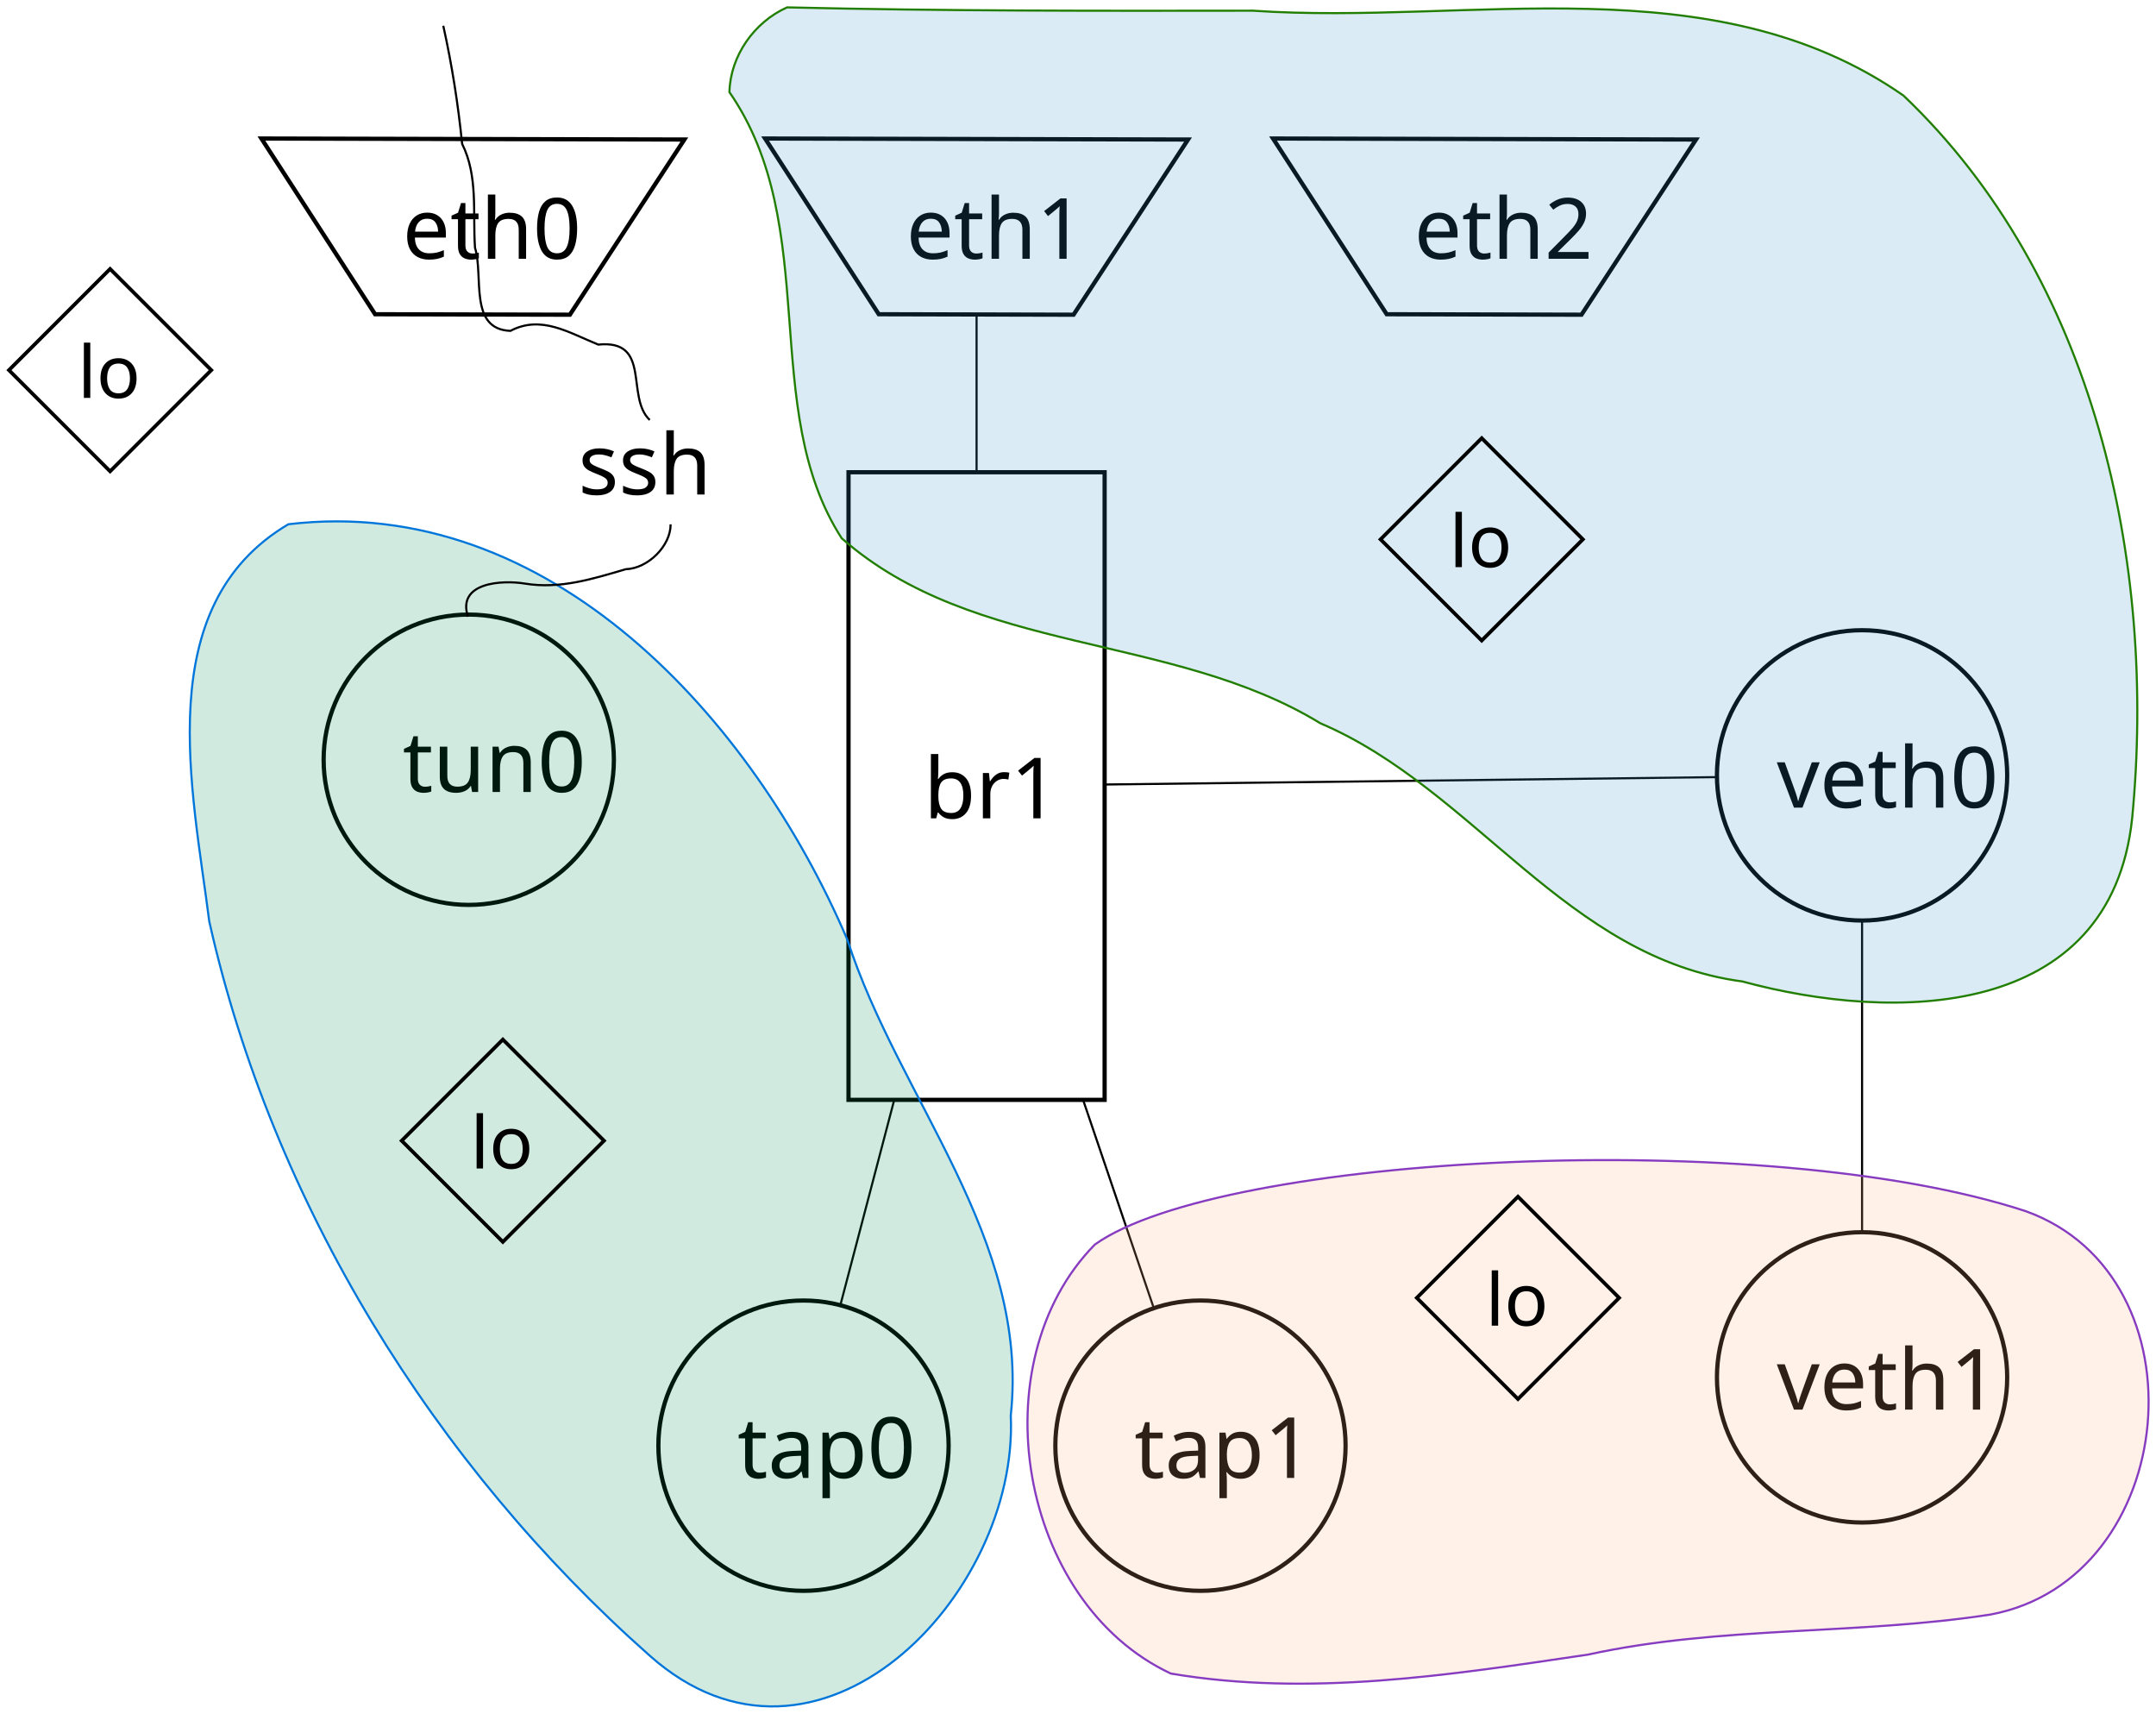
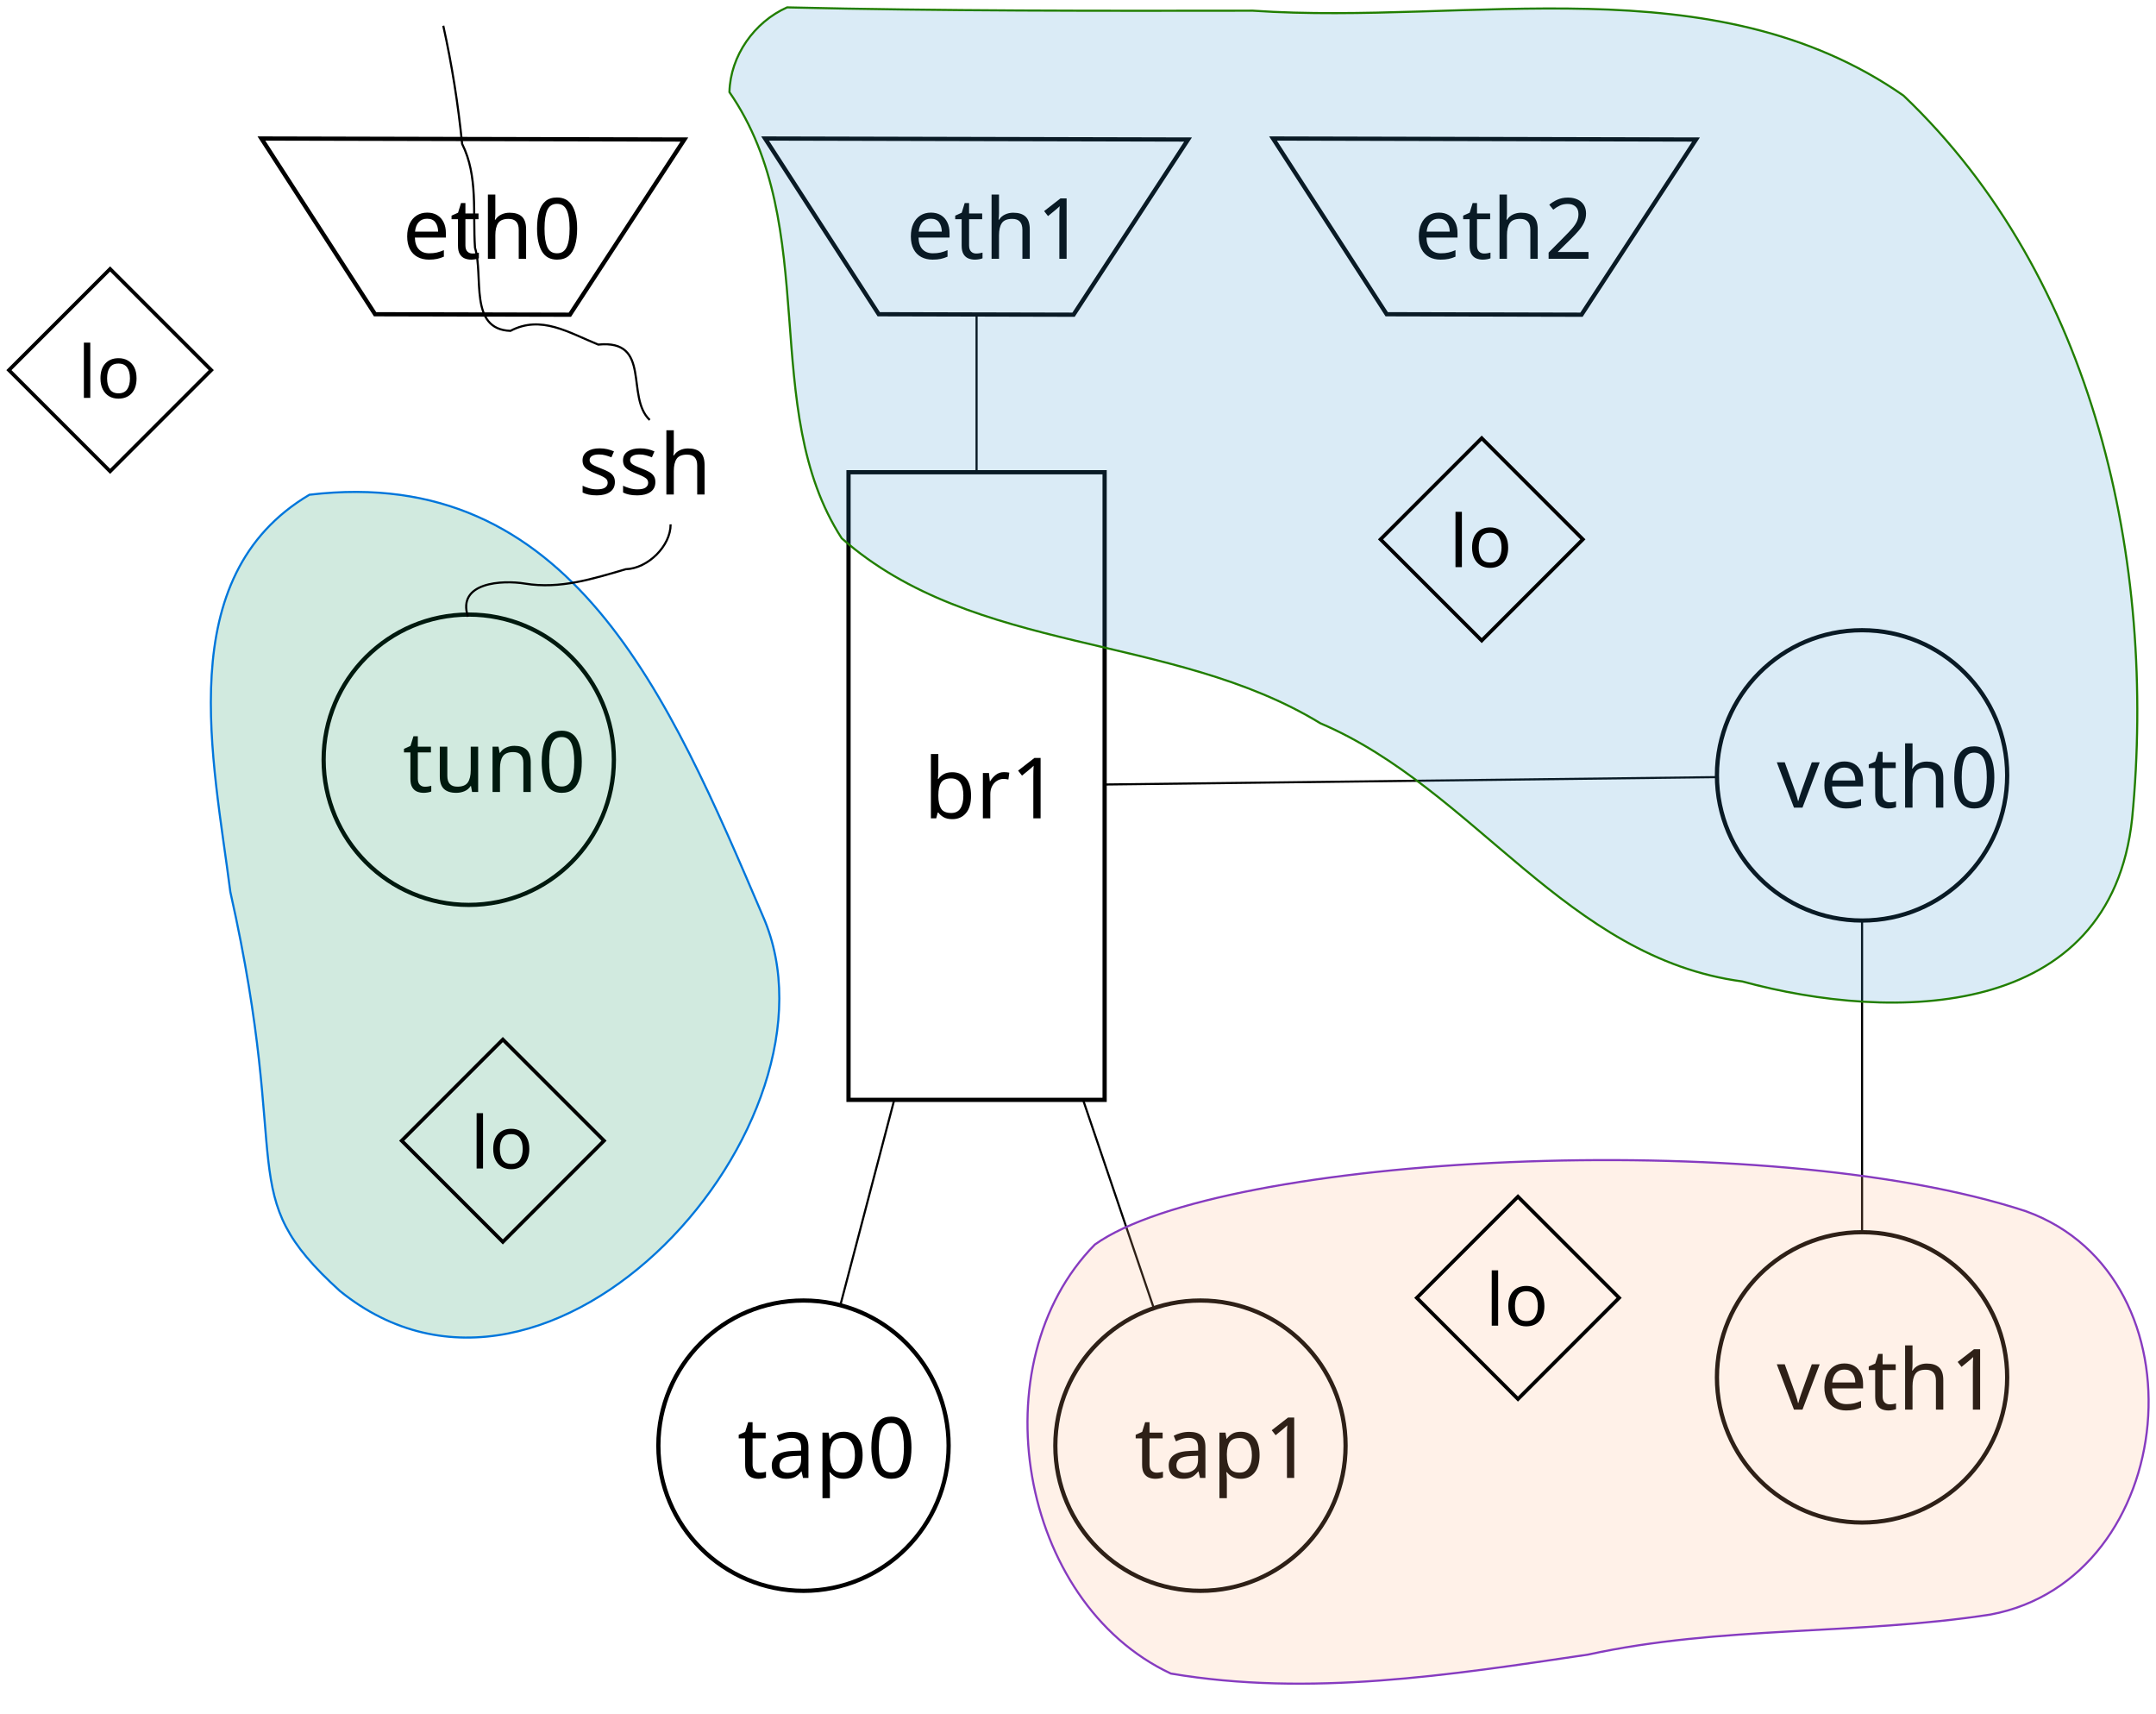
<svg xmlns="http://www.w3.org/2000/svg" width="1020.463" height="810.982" id="svg2" version="1.1">
  <defs id="defs4">
    </defs>
  <g id="layer1" transform="translate(739.9181,557.0312)">
    <g id="g3763">
      <path id="path3757" d="m -415.989,-491.01 -54.198,82.896 -92.198,-0.218 -53.806,-83.151 z" style="fill:none;stroke:#000000;stroke-width:2;stroke-linecap:butt;stroke-linejoin:miter;stroke-miterlimit:4;stroke-opacity:1;stroke-dasharray:none" />
      <text id="text3759" y="-434.578" x="-549.396" style="font-size:40px;font-style:normal;font-variant:normal;font-weight:normal;font-stretch:normal;text-align:start;line-height:125%;letter-spacing:0px;word-spacing:0px;writing-mode:lr-tb;text-anchor:start;fill:#000000;fill-opacity:1;stroke:none;font-family:Ubuntu Condensed;-inkscape-font-specification:'Ubuntu Condensed,'" xml:space="preserve">
        <tspan y="-434.578" x="-549.396" id="tspan3761">eth0</tspan>
      </text>
    </g>
    <g id="g3798">
      <path style="fill:none;stroke:#000000;stroke-width:2;stroke-linecap:butt;stroke-linejoin:miter;stroke-miterlimit:4;stroke-opacity:1;stroke-dasharray:none" d="m -177.593,-491.01 -54.198,82.896 -92.198,-0.218 -53.806,-83.151 z" id="path3770" />
      <text xml:space="preserve" style="font-size:40px;font-style:normal;font-variant:normal;font-weight:normal;font-stretch:normal;text-align:start;line-height:125%;letter-spacing:0px;word-spacing:0px;writing-mode:lr-tb;text-anchor:start;fill:#000000;fill-opacity:1;stroke:none;font-family:Ubuntu Condensed;-inkscape-font-specification:'Ubuntu Condensed,'" x="-311" y="-434.578" id="text3772">
        <tspan id="tspan3774" x="-311" y="-434.578">eth1</tspan>
      </text>
    </g>
    <g transform="translate(478.8123,0)" id="g3776">
      <path id="path3778" d="m -415.989,-491.01 -54.198,82.896 -92.198,-0.218 -53.806,-83.151 z" style="fill:none;stroke:#000000;stroke-width:2;stroke-linecap:butt;stroke-linejoin:miter;stroke-miterlimit:4;stroke-opacity:1;stroke-dasharray:none" />
      <text id="text3780" y="-434.578" x="-549.396" style="font-size:40px;font-style:normal;font-variant:normal;font-weight:normal;font-stretch:normal;text-align:start;line-height:125%;letter-spacing:0px;word-spacing:0px;writing-mode:lr-tb;text-anchor:start;fill:#000000;fill-opacity:1;stroke:none;font-family:Ubuntu Condensed;-inkscape-font-specification:'Ubuntu Condensed,'" xml:space="preserve">
        <tspan y="-434.578" x="-549.396" id="tspan3782">eth2</tspan>
      </text>
    </g>
    <g id="g3793" transform="translate(-215.0038,2.702505)">
      <path d="m -234.355,-200.227 c 0,37.937 -30.754,68.69 -68.69,68.69 -37.937,0 -68.69,-30.754 -68.69,-68.69 0,-37.937 30.754,-68.69 68.69,-68.69 37.937,0 68.69,30.754 68.69,68.69 z" id="path3784" style="fill:none;stroke:#000000;stroke-width:2;stroke-miterlimit:4;stroke-opacity:1;stroke-dasharray:none" />
      <text id="text3789" y="-184.967" x="-334.351" style="font-size:40px;font-style:normal;font-variant:normal;font-weight:normal;font-stretch:normal;text-align:start;line-height:125%;letter-spacing:0px;word-spacing:0px;writing-mode:lr-tb;text-anchor:start;fill:#000000;fill-opacity:1;stroke:none;font-family:Ubuntu Condensed;-inkscape-font-specification:'Ubuntu Condensed,'" xml:space="preserve">
        <tspan y="-184.967" x="-334.351" id="tspan3791">tun0</tspan>
      </text>
    </g>
    <g id="g3803" transform="translate(-56.56855,327.2894)">
      <path style="fill:none;stroke:#000000;stroke-width:2;stroke-miterlimit:4;stroke-opacity:1;stroke-dasharray:none" id="path3805" d="m -234.355,-200.227 c 0,37.937 -30.754,68.69 -68.69,68.69 -37.937,0 -68.69,-30.754 -68.69,-68.69 0,-37.937 30.754,-68.69 68.69,-68.69 37.937,0 68.69,30.754 68.69,68.69 z" />
      <text xml:space="preserve" style="font-size:40px;font-style:normal;font-variant:normal;font-weight:normal;font-stretch:normal;text-align:start;line-height:125%;letter-spacing:0px;word-spacing:0px;writing-mode:lr-tb;text-anchor:start;fill:#000000;fill-opacity:1;stroke:none;font-family:Ubuntu Condensed;-inkscape-font-specification:'Ubuntu Condensed,'" x="-334.351" y="-184.967" id="text3807">
        <tspan id="tspan3809" x="-334.351" y="-184.967">tap0</tspan>
      </text>
    </g>
    <g id="g3847" transform="translate(1.108186,94.95434)">
      <rect y="-428.521" x="-339.411" height="296.985" width="121.218" id="rect3811" style="fill:none;stroke:#000000;stroke-width:2;stroke-miterlimit:4;stroke-opacity:1;stroke-dasharray:none" />
      <text id="text3843" y="-264.769" x="-303.821" style="font-size:40px;font-style:normal;font-weight:normal;line-height:125%;letter-spacing:0px;word-spacing:0px;fill:#000000;fill-opacity:1;stroke:none;font-family:Ubuntu Condensed;-inkscape-font-specification:Ubuntu Condensed" xml:space="preserve">
        <tspan y="-264.769" x="-303.821" id="tspan3845">br1</tspan>
      </text>
    </g>
    <path style="fill:none;stroke:#000000;stroke-width:1px;stroke-linecap:butt;stroke-linejoin:miter;stroke-opacity:1" d="m -277.694,-408.222 0,74.655" id="path3852" />
    <path style="fill:none;stroke:#000000;stroke-width:1px;stroke-linecap:butt;stroke-linejoin:miter;stroke-opacity:1" d="m 0,-232.552 0,0" id="path3854" />
    <g transform="translate(131.3198,327.2894)" id="g3856">
      <path d="m -234.355,-200.227 c 0,37.937 -30.754,68.69 -68.69,68.69 -37.937,0 -68.69,-30.754 -68.69,-68.69 0,-37.937 30.754,-68.69 68.69,-68.69 37.937,0 68.69,30.754 68.69,68.69 z" id="path3858" style="fill:none;stroke:#000000;stroke-width:2;stroke-miterlimit:4;stroke-opacity:1;stroke-dasharray:none" />
      <text id="text3860" y="-184.967" x="-334.351" style="font-size:40px;font-style:normal;font-variant:normal;font-weight:normal;font-stretch:normal;text-align:start;line-height:125%;letter-spacing:0px;word-spacing:0px;writing-mode:lr-tb;text-anchor:start;fill:#000000;fill-opacity:1;stroke:none;font-family:Ubuntu Condensed;-inkscape-font-specification:'Ubuntu Condensed,'" xml:space="preserve">
        <tspan y="-184.967" x="-334.351" id="tspan3862">tap1</tspan>
      </text>
    </g>
    <path style="fill:none;stroke:#000000;stroke-width:1px;stroke-linecap:butt;stroke-linejoin:miter;stroke-opacity:1" d="m -342.173,60.606 25.507,-97.188" id="path3864" />
    <path style="fill:none;stroke:#000000;stroke-width:1px;stroke-linecap:butt;stroke-linejoin:miter;stroke-opacity:1" d="m -193.814,62.001 -33.468,-98.583" id="path3866" />
    <g id="g3881">
      <path transform="translate(444.4671,10.10153)" style="fill:none;stroke:#000000;stroke-width:2;stroke-miterlimit:4;stroke-opacity:1;stroke-dasharray:none" id="path3872" d="m -234.355,-200.227 c 0,37.937 -30.754,68.69 -68.69,68.69 -37.937,0 -68.69,-30.754 -68.69,-68.69 0,-37.937 30.754,-68.69 68.69,-68.69 37.937,0 68.69,30.754 68.69,68.69 z" />
      <text xml:space="preserve" style="font-size:40px;font-style:normal;font-variant:normal;font-weight:normal;font-stretch:normal;text-align:start;line-height:125%;letter-spacing:0px;word-spacing:0px;writing-mode:lr-tb;text-anchor:start;fill:#000000;fill-opacity:1;stroke:none;font-family:Ubuntu Condensed;-inkscape-font-specification:'Ubuntu Condensed,'" x="101.061" y="-174.865" id="text3874">
        <tspan id="tspan3876" x="101.061" y="-174.865">veth0</tspan>
      </text>
    </g>
    <g id="g3886" transform="translate(0,284.863)">
      <path d="m -234.355,-200.227 c 0,37.937 -30.754,68.69 -68.69,68.69 -37.937,0 -68.69,-30.754 -68.69,-68.69 0,-37.937 30.754,-68.69 68.69,-68.69 37.937,0 68.69,30.754 68.69,68.69 z" id="path3888" style="fill:none;stroke:#000000;stroke-width:2;stroke-miterlimit:4;stroke-opacity:1;stroke-dasharray:none" transform="translate(444.4671,10.10153)" />
      <text id="text3890" y="-174.865" x="101.061" style="font-size:40px;font-style:normal;font-variant:normal;font-weight:normal;font-stretch:normal;text-align:start;line-height:125%;letter-spacing:0px;word-spacing:0px;writing-mode:lr-tb;text-anchor:start;fill:#000000;fill-opacity:1;stroke:none;font-family:Ubuntu Condensed;-inkscape-font-specification:'Ubuntu Condensed,'" xml:space="preserve">
        <tspan y="-174.865" x="101.061" id="tspan3892">veth1</tspan>
      </text>
    </g>
    <path style="fill:none;stroke:#000000;stroke-width:1px;stroke-linecap:butt;stroke-linejoin:miter;stroke-opacity:1" d="m 141.421,26.047 0,-147.482" id="path3894" />
    <path style="fill:none;stroke:#000000;stroke-width:1px;stroke-linecap:butt;stroke-linejoin:miter;stroke-opacity:1" d="m -217.085,-185.805 289.821,-3.493" id="path3900" />
-     <path style="fill:#008e4d;fill-opacity:0.182;stroke:#0076db;stroke-width:1px;stroke-linecap:butt;stroke-linejoin:miter;stroke-opacity:1" d="m -603.441,-308.954 c 123.758,-14.745 220.066,92.415 264.577,196.566 24.508,75.907 86.387,141.255 77.353,225.189 3.881,85.536 -91.674,183.99 -170.86,113.648 -102.123,-90.331 -178.568,-213.96 -208.507,-347.496 -7.841,-62.118 -28.175,-149.113 37.436,-187.907 z" id="path3902" />
+     <path style="fill:#008e4d;fill-opacity:0.182;stroke:#0076db;stroke-width:1px;stroke-linecap:butt;stroke-linejoin:miter;stroke-opacity:1" d="m -593.466,-322.92 c 123.758,-14.745 170.19,95.407 214.701,199.559 42.543,97.351 -100.316,258.133 -200.241,177.239 -51.249,-46.44 -21.957,-55.354 -51.896,-188.89 -7.841,-62.118 -28.175,-149.113 37.436,-187.907 z" id="path3902" />
    <path style="fill:#3291cd;fill-opacity:0.182;stroke:#217e00;stroke-width:1px;stroke-linecap:butt;stroke-linejoin:miter;stroke-opacity:1" d="m -394.667,-513.438 c 44.128,63.836 13.515,149.769 53.147,211.137 62.878,55.373 156.192,44.552 226.563,87.53 73.172,31.212 116.361,111.104 199.738,122.168 71.519,19.437 174.29,18.54 184.474,-77.144 11.699,-121.256 -17.677,-255.951 -108.245,-342.066 -90.29,-62.816 -205.319,-33.148 -307.938,-40.161 -73.483,0.103 -146.977,0.189 -220.445,-1.566 -15.552,6.926 -26.882,22.943 -27.294,40.102 z" id="path3919" />
    <path style="fill:#ffb083;fill-opacity:0.182;stroke:#863bc0;stroke-width:1px;stroke-linecap:butt;stroke-linejoin:miter;stroke-opacity:1" d="m 218.987,16.132 c 86.201,31.08 72.932,174.094 -16.735,190.828 -63.114,9.771 -127.718,5.259 -190.625,18.98 -65.126,9.631 -131.705,20.067 -197.355,8.96 -72.092,-33.716 -91.034,-147.085 -35.984,-203.011 59.649,-42.596 317.794,-56.172 440.699,-15.758 z" id="path3926" />
    <g id="g3947" transform="translate(579.1315,459.0154)">
      <rect transform="matrix(0.7071068,0.7071068,-0.7071068,0.7071068,0,0)" y="393.788" x="-1135.041" height="67.722" width="67.722" id="rect3941" style="fill:none;stroke:#000000;stroke-width:1.722;stroke-miterlimit:4;stroke-opacity:1;stroke-dasharray:none" />
      <text id="text3943" y="-463.119" x="-1096.38" style="font-size:34.443px;font-style:normal;font-weight:normal;line-height:125%;letter-spacing:0px;word-spacing:0px;fill:#000000;fill-opacity:1;stroke:none;font-family:Sans" xml:space="preserve">
        <tspan style="font-style:normal;font-variant:normal;font-weight:normal;font-stretch:normal;font-family:Ubuntu;-inkscape-font-specification:Ubuntu" y="-463.119" x="-1096.38" id="tspan3945">lo</tspan>
      </text>
    </g>
    <g transform="translate(393.2375,94.37699)" id="g3952">
      <rect style="fill:none;stroke:#000000;stroke-width:1.722;stroke-miterlimit:4;stroke-opacity:1;stroke-dasharray:none" id="rect3954" width="67.722" height="67.722" x="-1135.041" y="393.788" transform="matrix(0.7071068,0.7071068,-0.7071068,0.7071068,0,0)" />
      <text xml:space="preserve" style="font-size:34.443px;font-style:normal;font-weight:normal;line-height:125%;letter-spacing:0px;word-spacing:0px;fill:#000000;fill-opacity:1;stroke:none;font-family:Sans" x="-1096.38" y="-463.119" id="text3956">
        <tspan id="tspan3958" x="-1096.38" y="-463.119" style="font-style:normal;font-variant:normal;font-weight:normal;font-stretch:normal;font-family:Ubuntu;-inkscape-font-specification:Ubuntu">lo</tspan>
      </text>
    </g>
    <g id="g3960" transform="translate(1042.437,174.4544)">
      <rect transform="matrix(0.7071068,0.7071068,-0.7071068,0.7071068,0,0)" y="393.788" x="-1135.041" height="67.722" width="67.722" id="rect3962" style="fill:none;stroke:#000000;stroke-width:1.722;stroke-miterlimit:4;stroke-opacity:1;stroke-dasharray:none" />
      <text id="text3964" y="-463.119" x="-1096.38" style="font-size:34.443px;font-style:normal;font-weight:normal;line-height:125%;letter-spacing:0px;word-spacing:0px;fill:#000000;fill-opacity:1;stroke:none;font-family:Sans" xml:space="preserve">
        <tspan style="font-style:normal;font-variant:normal;font-weight:normal;font-stretch:normal;font-family:Ubuntu;-inkscape-font-specification:Ubuntu" y="-463.119" x="-1096.38" id="tspan3966">lo</tspan>
      </text>
    </g>
    <g transform="translate(1059.596,533.373)" id="g3968">
      <rect style="fill:none;stroke:#000000;stroke-width:1.722;stroke-miterlimit:4;stroke-opacity:1;stroke-dasharray:none" id="rect3970" width="67.722" height="67.722" x="-1135.041" y="393.788" transform="matrix(0.7071068,0.7071068,-0.7071068,0.7071068,0,0)" />
      <text xml:space="preserve" style="font-size:34.443px;font-style:normal;font-weight:normal;line-height:125%;letter-spacing:0px;word-spacing:0px;fill:#000000;fill-opacity:1;stroke:none;font-family:Sans" x="-1096.38" y="-463.119" id="text3972">
        <tspan id="tspan3974" x="-1096.38" y="-463.119" style="font-style:normal;font-variant:normal;font-weight:normal;font-stretch:normal;font-family:Ubuntu;-inkscape-font-specification:Ubuntu">lo</tspan>
      </text>
    </g>
    <text xml:space="preserve" style="font-size:40px;font-style:normal;font-weight:normal;line-height:125%;letter-spacing:0px;word-spacing:0px;fill:#000000;fill-opacity:1;stroke:none;font-family:Sans" x="-466.241" y="-323.028" id="text3995">
      <tspan id="tspan3997" x="-466.241" y="-323.028">ssh</tspan>
    </text>
    <path style="fill:none;stroke:#000000;stroke-width:1px;stroke-linecap:butt;stroke-linejoin:miter;stroke-opacity:1" d="m -518.437,-265.189 c -5.335,-16.372 16.337,-17.442 26.998,-15.683 16.601,2.733 32.177,-2.286 47.715,-6.809 10.486,-0.326 21.283,-11.052 21.215,-21.239" id="path3999" />
    <path style="fill:none;stroke:#000000;stroke-width:1px;stroke-linecap:butt;stroke-linejoin:miter;stroke-opacity:1" d="m -432.384,-358.296 c -11.598,-10.947 1.107,-38.178 -24.37,-35.677 -14.142,-5.725 -27.042,-14.118 -41.578,-6.492 -19.876,-0.735 -12.576,-25.904 -16.759,-39.323 -1.126,-16.41 1.565,-33.824 -6.095,-49.17 -1.899,-18.814 -4.833,-37.471 -8.93,-55.894" id="path4015" />
  </g>
</svg>
